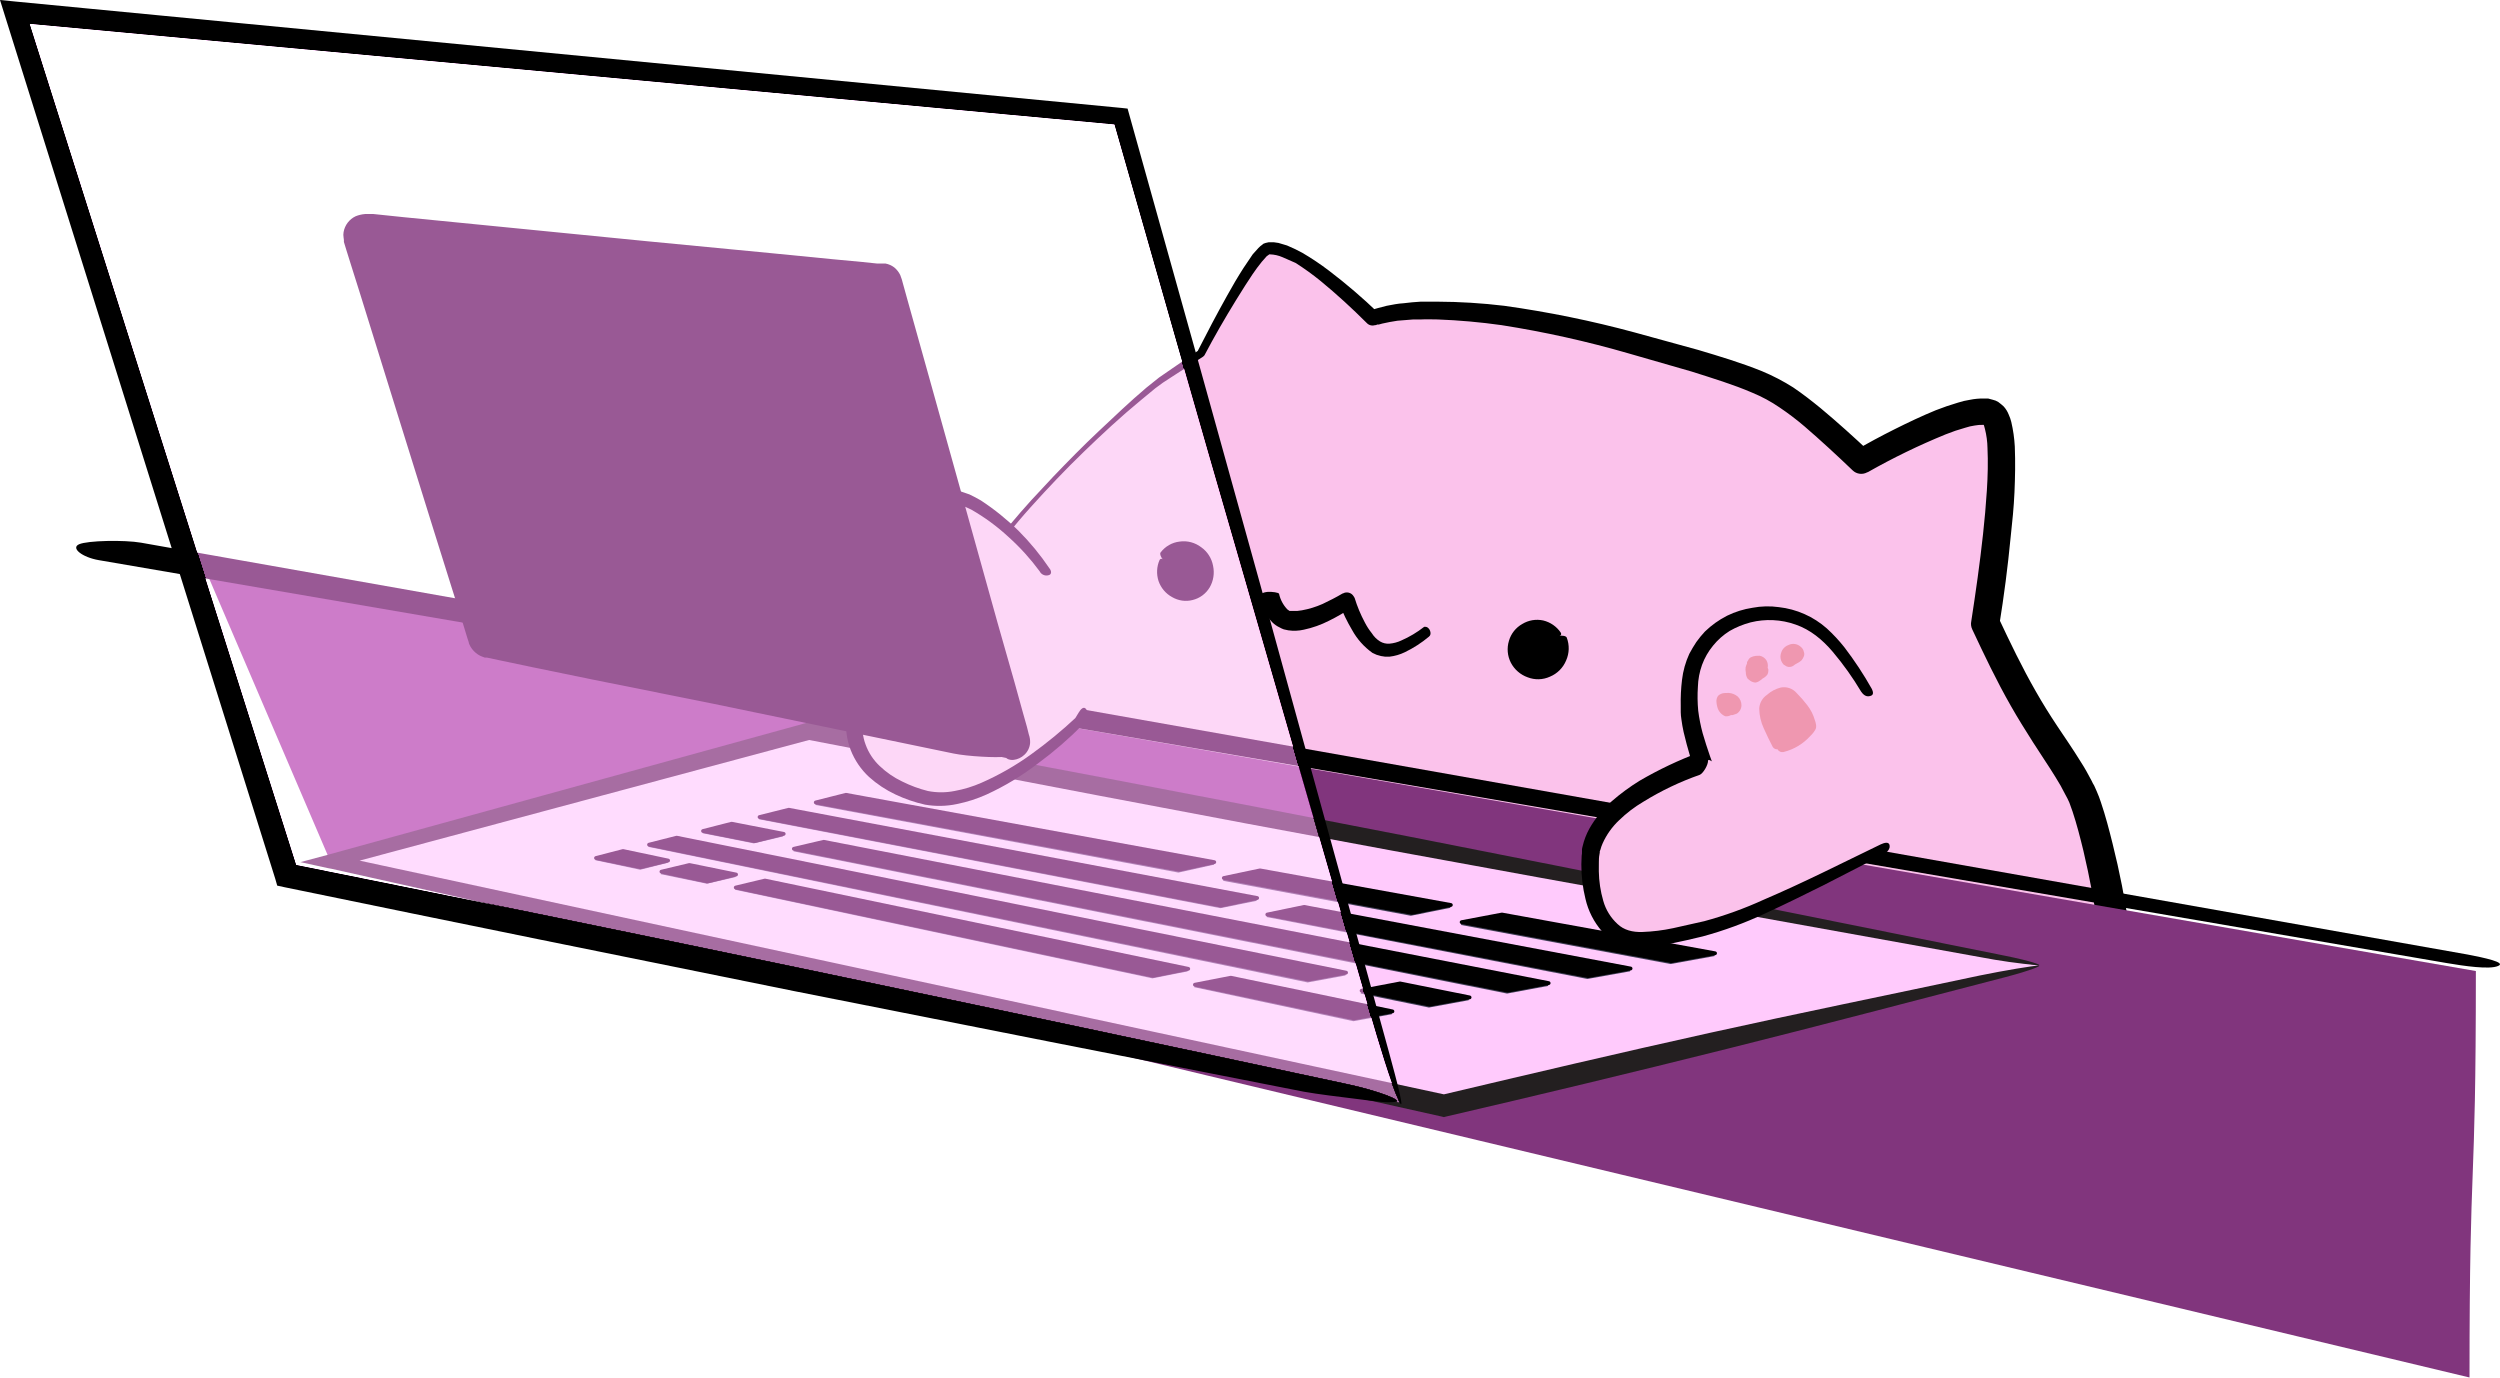
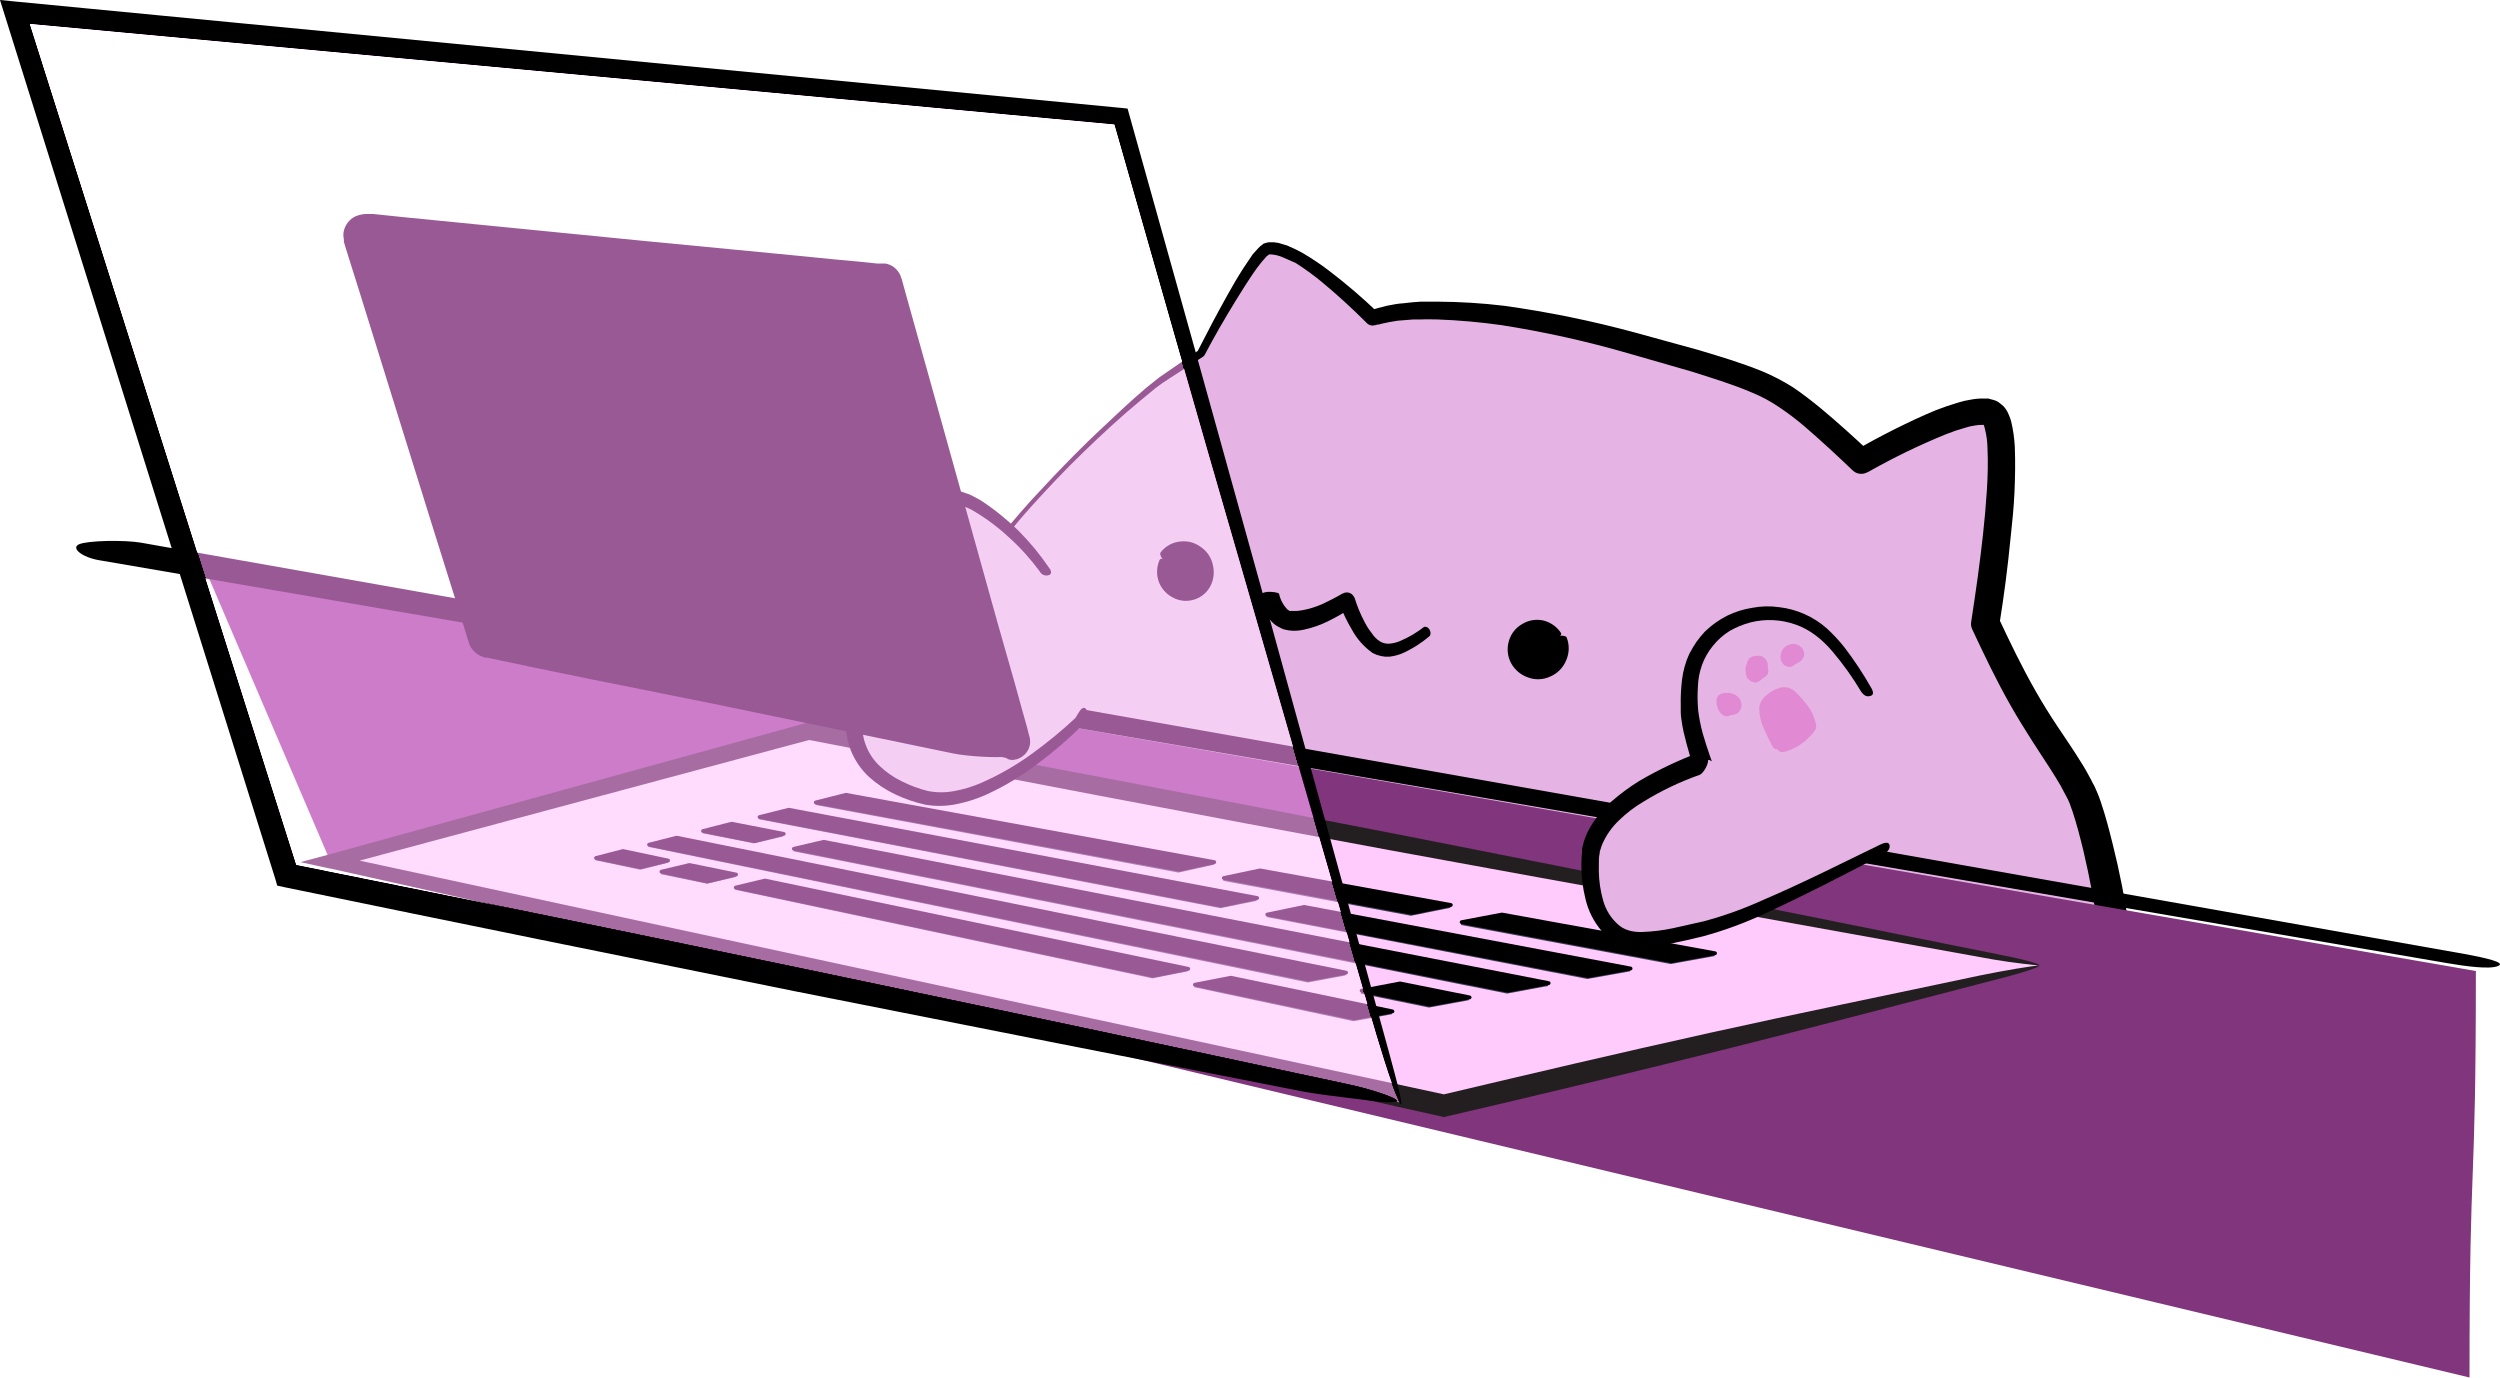
<svg xmlns="http://www.w3.org/2000/svg" xmlns:xlink="http://www.w3.org/1999/xlink" id="bongo-cat" viewBox="0 0 787.3 433.8">
  <defs>
    <symbol id="eye" data-name="eye" viewBox="0 0 19.2 18.7">
      <circle cx="9.4" cy="9.1" r="8" />
      <path d="M16.3,5.1a1.3,1.3,0,0,1-1.4-.3,7.2,7.2,0,0,0-4.5-2.6A7.2,7.2,0,0,0,5.5,3.5,6.8,6.8,0,0,0,2.8,7.8a6.8,6.8,0,0,0,1,4.8,6.2,6.2,0,0,0,4,2.7,6.1,6.1,0,0,0,4.6-.7,6.7,6.7,0,0,0,2.9-3.7,6.4,6.4,0,0,0-.5-4.5c-.1-.2.8-1,1.5-1.3s2.2,0,2.3.5a9.4,9.4,0,0,1-.2,7.2,9.4,9.4,0,0,1-5.1,5.1,9,9,0,0,1-7,.2A9.6,9.6,0,0,1,1,13.5,9.2,9.2,0,0,1,.4,6.6,8.9,8.9,0,0,1,4.6,1.3,9,9,0,0,1,11.2.2,9.3,9.3,0,0,1,16.7,4C16.9,4.3,17,4.8,16.3,5.1Z" />
    </symbol>
    <symbol id="paw-pads" data-name="paw-pads" viewBox="0 0 31.4 33.9">
-       <path d="M6.8,16a3.7,3.7,0,0,1,1.1,2.8,3.2,3.2,0,0,1-1.6,2.6L5,21.8H4.4a2.8,2.8,0,0,1-1.8.3A4.2,4.2,0,0,1,.2,19.1,7.7,7.7,0,0,1,0,17.6a2.8,2.8,0,0,1,.6-2,3.2,3.2,0,0,1,2.1-.8H4A5,5,0,0,1,6.8,16Zm7.3-4.8a1.8,1.8,0,0,0,.7-.5l.7-.4a3.5,3.5,0,0,0,1.1-1,3.2,3.2,0,0,0,.3-1.4,1.4,1.4,0,0,0-.2-.6,3.4,3.4,0,0,0-.3-2.4,3.2,3.2,0,0,0-2.1-1.5H13.1a4.7,4.7,0,0,0-1.6.4,2,2,0,0,0-.9.9l-.4.6v.4a6.1,6.1,0,0,0-.5,1.2,4.3,4.3,0,0,0,0,1.6,3.5,3.5,0,0,0,.5,2l.7.6a3.3,3.3,0,0,0,1.7.7A3,3,0,0,0,14.1,11.2ZM22.7,7l.6.2h.3A2.3,2.3,0,0,0,25,6.8l.4-.3.6-.3a7.5,7.5,0,0,0,1.5-.9,4.2,4.2,0,0,0,.8-1.2,1.9,1.9,0,0,0,.1-1.5A2.6,2.6,0,0,0,27.5,1,3.5,3.5,0,0,0,23.6.3a3.8,3.8,0,0,0-2,1.5,4.8,4.8,0,0,0-.7,2,3.6,3.6,0,0,0,.9,2.6ZM31,24.1a13.5,13.5,0,0,0-2.2-4.7,36.6,36.6,0,0,0-3.2-3.9,5.3,5.3,0,0,0-5-1.9,10.5,10.5,0,0,0-4.5,2.2A5.6,5.6,0,0,0,13.5,20a15.1,15.1,0,0,0,1.2,6.3c.8,2,1.7,4,2.6,5.9a1.6,1.6,0,0,0,1.5.8,1.7,1.7,0,0,0,1.9.9,17.1,17.1,0,0,0,8.7-4.8,8.2,8.2,0,0,0,1.7-2C31.6,26.3,31.3,25,31,24.1Z" fill="#ef97b0" />
+       <path d="M6.8,16a3.7,3.7,0,0,1,1.1,2.8,3.2,3.2,0,0,1-1.6,2.6L5,21.8H4.4a2.8,2.8,0,0,1-1.8.3A4.2,4.2,0,0,1,.2,19.1,7.7,7.7,0,0,1,0,17.6a2.8,2.8,0,0,1,.6-2,3.2,3.2,0,0,1,2.1-.8H4A5,5,0,0,1,6.8,16Zm7.3-4.8a1.8,1.8,0,0,0,.7-.5l.7-.4a3.5,3.5,0,0,0,1.1-1,3.2,3.2,0,0,0,.3-1.4,1.4,1.4,0,0,0-.2-.6,3.4,3.4,0,0,0-.3-2.4,3.2,3.2,0,0,0-2.1-1.5H13.1a4.7,4.7,0,0,0-1.6.4,2,2,0,0,0-.9.9l-.4.6v.4a6.1,6.1,0,0,0-.5,1.2,4.3,4.3,0,0,0,0,1.6,3.5,3.5,0,0,0,.5,2l.7.6a3.3,3.3,0,0,0,1.7.7A3,3,0,0,0,14.1,11.2ZM22.7,7l.6.2h.3A2.3,2.3,0,0,0,25,6.8l.4-.3.6-.3a7.5,7.5,0,0,0,1.5-.9,4.2,4.2,0,0,0,.8-1.2,1.9,1.9,0,0,0,.1-1.5A2.6,2.6,0,0,0,27.5,1,3.5,3.5,0,0,0,23.6.3a3.8,3.8,0,0,0-2,1.5,4.8,4.8,0,0,0-.7,2,3.6,3.6,0,0,0,.9,2.6ZM31,24.1a13.5,13.5,0,0,0-2.2-4.7,36.6,36.6,0,0,0-3.2-3.9,5.3,5.3,0,0,0-5-1.9,10.5,10.5,0,0,0-4.5,2.2A5.6,5.6,0,0,0,13.5,20a15.1,15.1,0,0,0,1.2,6.3c.8,2,1.7,4,2.6,5.9a1.6,1.6,0,0,0,1.5.8,1.7,1.7,0,0,0,1.9.9,17.1,17.1,0,0,0,8.7-4.8,8.2,8.2,0,0,0,1.7-2C31.6,26.3,31.3,25,31,24.1Z" fill="#fbc2eb" />
    </symbol>
  </defs>
  <g id="head">
    <g id="head__outline">
-       <path d="M303.2,186.3c4-7,14.8-20.2,20-26,17-19,34.6-34.9,43-41l12-8s16.6-32,21-33c9-2,33,22,33,22s20-9,79,7c41,11.1,47,14,57,22,7.5,6,18,16,18,16s33.7-19.5,41-15-2,66-2,66,5.9,12.9,11,22c9.1,16.2,13.6,20.2,19,31,3.6,7.2,8.4,28.5,10.5,43.5l-385-62Z" fill="#fbc2eb" />
+       <path d="M303.2,186.3c4-7,14.8-20.2,20-26,17-19,34.6-34.9,43-41l12-8s16.6-32,21-33c9-2,33,22,33,22s20-9,79,7c41,11.1,47,14,57,22,7.5,6,18,16,18,16s33.7-19.5,41-15-2,66-2,66,5.9,12.9,11,22c9.1,16.2,13.6,20.2,19,31,3.6,7.2,8.4,28.5,10.5,43.5l-385-62Z" fill="#E5B4E4" />
      <path d="M302.9,186.9c-1.2,3-5.9,12.6-9,18.8l-12.5,25.5-.6-1.2c32.2,4.8,64.4,9.2,96.6,13.6s64.4,8.9,96.5,13.7,64.3,9.7,96.4,14.9,64.1,10.5,96.2,15.8l-5.6,5.5c-1.2-8.5-2.8-17.1-4.8-25.6-1-4.1-2.1-8.4-3.4-12.3l-.5-1.4-.5-1.4-.6-1.3-.7-1.3a59.5,59.5,0,0,0-3.1-5.5c-2.2-3.6-4.7-7.2-7.1-11s-4.8-7.6-7-11.5c-4.5-7.9-8.3-15.9-12.1-24a4,4,0,0,1-.3-2.6h0c1.4-9.1,2.7-18.2,3.7-27.4.5-4.5.9-9.1,1.2-13.7s.4-9.1.2-13.4a26.4,26.4,0,0,0-.8-6,8.1,8.1,0,0,0-.3-1.1c-.1-.3-.2-.4-.1-.3h.3c0,.1.1.1,0,.1h-.6a11.9,11.9,0,0,0-2.5.2,16.3,16.3,0,0,0-3,.7,56.7,56.7,0,0,0-6.2,2.1,212.6,212.6,0,0,0-24.5,11.9h-.1a3.9,3.9,0,0,1-4.7-.6c-4.9-4.7-10-9.4-15.1-13.8a86.6,86.6,0,0,0-7.9-6,46.1,46.1,0,0,0-8.5-4.6c-6-2.6-12.6-4.6-19.2-6.7l-19.8-5.7a324.9,324.9,0,0,0-40-8.9,196.8,196.8,0,0,0-20.2-1.8c-1.7,0-3.4-.1-5.1,0h-2.5l-2.5.2-2.5.2-2.4.4-2.4.5-1.1.3h-.5l-.4.2H433a2.5,2.5,0,0,1-2.6-.7c-4.6-4.6-9.5-9.1-14.5-13.2a82.7,82.7,0,0,0-7.9-5.7L403.9,81a10.8,10.8,0,0,0-4-.9c-.1,0-.3,0-.3.1h0l-.7.5-1.5,1.7c-1,1.2-2,2.6-2.9,3.9s-3.6,5.5-5.3,8.3c-3.5,5.7-6.8,11.4-9.9,17.3h0l-.4.4-10.2,6.6a53.6,53.6,0,0,0-4.9,3.4l-4.6,3.8c-6.2,5.1-12.1,10.6-17.9,16.2s-11.3,11.4-16.7,17.4c-2.7,3-5.3,6.1-7.8,9.2s-5,6.3-7.4,9.5c-4.2,5.6-7,10-5.7,7.1a34.1,34.1,0,0,1,2.1-3.8l3.8-5.6c2.9-4,6.3-8.3,8.5-10.9s4.4-5.2,6.7-7.7l6.9-7.4c4.7-4.9,9.4-9.7,14.3-14.3s9.8-9.3,15-13.7l4-3.2,4.2-2.9,8.3-5.7-.4.4c3-5.9,6.1-11.8,9.4-17.7,1.6-2.9,3.3-5.8,5.1-8.6l2.9-4.3,1.8-2a7.5,7.5,0,0,1,1.3-1.1c.1-.2.6-.4,1-.5l.9-.2h1.7l1.4.2,2.7.8c1.7.7,3.3,1.5,4.8,2.3a84,84,0,0,1,8.5,5.7A175.7,175.7,0,0,1,434,98.5l-2.9-.6.8-.3.7-.2L434,97l2.7-.7,2.7-.5a23,23,0,0,1,2.6-.3l2.7-.3,2.7-.2h5.3a182.1,182.1,0,0,1,21,1.3,332.5,332.5,0,0,1,41.1,8.4l20,5.5c6.7,2,13.4,4,20.1,6.7a65.3,65.3,0,0,1,9.8,5.1c3.1,2.1,5.9,4.3,8.6,6.5,5.4,4.5,10.6,9.2,15.7,14l-4.8-.6c4.1-2.4,8.2-4.6,12.4-6.7s8.6-4.2,13-6c2.3-.9,4.6-1.7,7-2.4a23.4,23.4,0,0,1,3.8-.9,20,20,0,0,1,4.4-.4h1.3l1.5.4a5.1,5.1,0,0,1,1.7.7l.9.7.8.7a8.3,8.3,0,0,1,1.6,2.6,12.7,12.7,0,0,1,.8,2.3,44.6,44.6,0,0,1,1.1,7.7c.2,5,.1,9.7-.1,14.4s-.7,9.5-1.2,14.1c-.9,9.4-2.1,18.6-3.6,27.9l-.3-2.6c3.7,7.9,7.5,15.8,11.8,23.3,2.1,3.7,4.4,7.4,6.8,11s4.9,7.2,7.3,11.1c1.3,2,2.4,4,3.5,6.1a10.9,10.9,0,0,0,.8,1.5l.8,1.8.7,1.7.6,1.7c1.5,4.4,2.6,8.7,3.7,13.1a262,262,0,0,1,5.2,26.4,4.9,4.9,0,0,1-4.1,5.6h-1.5c-32.1-5-64.2-9.9-96.3-15.1s-64.1-10.6-96.1-16.1-64-11.4-96-17.4-63.9-11.9-95.9-17.4h-.1a.8.8,0,0,1-.6-.9v-.2l16.6-32.1C299.8,192.2,304.1,183.9,302.9,186.9Z" />
    </g>
    <g id="head__face">
      <g id="eyes">
        <use width="19.2" height="18.7" transform="translate(474.8 195.2)" xlink:href="#eye" />
        <use width="19.2" height="18.7" transform="matrix(-0.51, -0.85, 0.82, -0.5, 370.39, 192.59)" xlink:href="#eye" />
      </g>
      <g id="mouth">
-         <path d="M399.2,186.3c.9,3.6,2.6,7.8,6,9,6.4,2.3,19-6,19-6s4.1,12.4,10,15,10.7-1.7,16-6" fill="#fbc2eb" />
+         <path d="M399.2,186.3c.9,3.6,2.6,7.8,6,9,6.4,2.3,19-6,19-6s4.1,12.4,10,15,10.7-1.7,16-6" fill="#E5B4E4" />
        <path d="M450.2,198.3c.6,1.2.2,1.9-.2,2.2a36.7,36.7,0,0,1-7.6,4.9,14.9,14.9,0,0,1-4.8,1.4h-1.4l-1.3-.2-1.4-.4-1.3-.6a21.6,21.6,0,0,1-6.4-7.2,52.8,52.8,0,0,1-4-8.3l3.8,1.3a62.3,62.3,0,0,1-7.1,4.1,32.1,32.1,0,0,1-7.9,2.8,13.2,13.2,0,0,1-4.9.2l-1.4-.3a7.5,7.5,0,0,1-1.3-.6,7.9,7.9,0,0,1-2.3-1.6,16.8,16.8,0,0,1-2.9-4,24.1,24.1,0,0,1-1.6-4.2c-.1-.5,1.6-1.3,3-1.4s3.5.2,3.6.6a10.3,10.3,0,0,0,2.6,4.9l.7.5h2.4l1.5-.2a28.4,28.4,0,0,0,6.5-2c2.1-1,4.3-2.1,6.3-3.3h.1a2.5,2.5,0,0,1,3.4.9l.3.5a43.1,43.1,0,0,0,3.2,7.7,19.8,19.8,0,0,0,2.2,3.4,8.1,8.1,0,0,0,2.6,2.6,5,5,0,0,0,3,.7,10.8,10.8,0,0,0,3.7-1,33.4,33.4,0,0,0,7.2-4.3C448.8,197.4,449.5,197.2,450.2,198.3Z" />
      </g>
    </g>
  </g>
  <g id="table">
    <path d="M65.7,181.8l714,124c0,74-2,54-2,128l-673-161Z" fill="#81357D" />
    <path d="M786.7,304.2c-2.7,1.2-10.8,0-16.1-.9L31.1,176.4c-5.2-.9-8.9-3.8-6.2-5s14.3-1.4,19.5-.5L777.1,300.6C782.3,301.6,789.4,303.1,786.7,304.2Z" />
  </g>
  <g id="laptop">
    <g id="laptop__base">
      <polygon points="641.9 304.1 454.7 348.2 103.8 271.3 254.6 230.3 641.9 304.1" fill="#FFCAFC" />
      <path d="M641.9,304.1c1.5-.1-2.3,1.5-10.3,3.6-28.9,7.5-58.1,15.2-87.7,22.6s-59.1,14.5-88.4,21.3l-.8.2-.8-.2-349.5-78-1.1-.2-8.7-1.9,8.6-2.3,150.6-41.5.6-.2h.7c62.5,11.7,125.5,23.6,188.4,35.9s125.6,25.1,188,37.6c8,1.6,11.9,3,10.4,3a185.6,185.6,0,0,1-18.4-2.6c-61.9-11.2-123.6-22.2-185-33.5s-122.7-23.1-184.4-35h1.2L104.4,273.4h-.1v-4.3l351.2,75.7h-1.5c28.3-6.7,56.3-13.3,84.3-19.5s56.5-12,85.2-18.1C631.3,305.6,640.4,304.1,641.9,304.1Z" fill="#231f20" />
    </g>
    <g id="laptop__keyboard">
      <polygon points="371.1 274.8 256.8 253.5 257 252.7 266.2 251.1 382.4 271.5 382.3 272.3 371.1 274.8" fill="#3e3e54" />
      <polygon points="237.4 265.6 221.3 262.4 221.4 261.7 230.2 260.2 246.8 262.6 246.6 263.4 237.4 265.6" fill="#3e3e54" />
      <polygon points="474.6 312.9 249.9 268.1 250.1 267.3 259.2 265.8 487.7 309.6 487.5 310.5 474.6 312.9" fill="#3e3e54" />
      <polygon points="411.8 309.4 204.2 266.7 204.4 266 212.9 264.5 423.9 306.3 423.7 307.2 411.8 309.4" fill="#3e3e54" />
      <polygon points="450 317.3 428.5 312.9 428.8 312 440.7 310.6 462.7 314.1 462.5 315 450 317.3" fill="#3e3e54" />
      <polygon points="201.6 273.9 187.5 270.9 187.7 270.2 196 268.7 210.4 271 210.3 271.7 201.6 273.9" fill="#3e3e54" />
      <polygon points="222.6 278.3 208.1 275.3 208.3 274.5 216.9 273.1 231.8 275.4 231.6 276.2 222.6 278.3" fill="#3e3e54" />
      <polygon points="362.9 308.1 231.5 280.2 231.7 279.5 240.7 278.1 374.2 305.1 374 305.9 362.9 308.1" fill="#3e3e54" />
      <polygon points="444.3 288.4 385.2 277.4 385.4 276.5 396.6 274.9 456.9 285.1 456.7 285.9 444.3 288.4" fill="#3e3e54" />
      <polygon points="526.1 303.6 460.1 291.3 460.3 290.4 472.8 288.9 540.1 300.2 539.9 301.1 526.1 303.6" fill="#3e3e54" />
      <polygon points="426.2 321.6 376.1 310.9 376.3 310.1 387.4 308.7 438.5 318.5 438.3 319.4 426.2 321.6" fill="#3e3e54" />
      <g>
        <polygon points="410.6 286.5 399.1 288 398.9 288.8 499.9 308.3 513.3 305.9 513.5 305 410.6 286.5" fill="#3e3e54" />
        <polygon points="395.7 283.7 395.9 282.8 248.2 255.7 239.2 257.3 239 258 384.3 286 395.7 283.7" fill="#3e3e54" />
      </g>
      <polygon points="371.3 273.9 256.9 252.7 266.4 250.3 382.4 271.5 371.3 273.9" stroke="#000" stroke-linecap="round" stroke-linejoin="round" stroke-width="1.2" />
      <polygon points="237.6 264.9 221.4 261.7 230.4 259.4 246.8 262.6 237.6 264.9" stroke="#000" stroke-linecap="round" stroke-linejoin="round" stroke-width="1.2" />
      <polygon points="474.8 312 250 267.3 259.4 265.1 487.7 309.6 474.8 312" stroke="#000" stroke-linecap="round" stroke-linejoin="round" stroke-width="1.2" />
      <polygon points="412 308.5 204.4 266 213.1 263.8 423.9 306.3 412 308.5" stroke="#000" stroke-linecap="round" stroke-linejoin="round" stroke-width="1.2" />
      <polygon points="450.2 316.4 428.8 312 440.9 309.7 462.8 314.1 450.2 316.4" stroke="#000" stroke-linecap="round" stroke-linejoin="round" stroke-width="1.2" />
      <polygon points="201.7 273.1 187.7 270.2 196.2 268 210.4 271 201.7 273.1" stroke="#000" stroke-linecap="round" stroke-linejoin="round" stroke-width="1.2" />
      <polygon points="222.8 277.6 208.3 274.5 217.1 272.4 231.8 275.4 222.8 277.6" stroke="#000" stroke-linecap="round" stroke-linejoin="round" stroke-width="1.2" />
      <polygon points="363.1 307.3 231.7 279.5 240.9 277.3 374.2 305.1 363.1 307.3" stroke="#000" stroke-linecap="round" stroke-linejoin="round" stroke-width="1.2" />
      <polygon points="444.6 287.5 385.4 276.5 396.8 274.1 456.9 285 444.6 287.5" stroke="#000" stroke-linecap="round" stroke-linejoin="round" stroke-width="1.2" />
      <polygon points="526.3 302.7 460.3 290.4 473 288 540.1 300.2 526.3 302.7" stroke="#000" stroke-linecap="round" stroke-linejoin="round" stroke-width="1.2" />
      <polygon points="426.4 320.7 376.3 310.1 387.6 307.9 438.5 318.5 426.4 320.7" stroke="#000" stroke-linecap="round" stroke-linejoin="round" stroke-width="1.2" />
      <g>
        <polygon points="410.7 285.6 399.1 288 500.1 307.4 513.5 305 410.7 285.6" stroke="#000" stroke-linecap="round" stroke-linejoin="round" stroke-width="1.2" />
        <polygon points="395.9 282.8 248.4 255 239.2 257.3 384.5 285.2 395.9 282.8" stroke="#000" stroke-linecap="round" stroke-linejoin="round" stroke-width="1.2" />
      </g>
    </g>
    <g id="paw-right">
      <g id="paw-right--down">
-         <path d="M293.2,191.3l10-7s-18.4,11.1-24,20-13,20.4-9,31c4.7,12.4,20.5,15.7,22,16,20,3.8,47.8-24.3,47.8-24.3s1.9-3.3,2.2-3.7" fill="#fbc2eb" />
+         <path d="M293.2,191.3l10-7s-18.4,11.1-24,20-13,20.4-9,31c4.7,12.4,20.5,15.7,22,16,20,3.8,47.8-24.3,47.8-24.3s1.9-3.3,2.2-3.7" fill="#E5B4E4" />
        <path d="M342.1,223.4c.9,1.2.2,2.8-.3,3.7l-.4.7-.3.3a118.1,118.1,0,0,1-14.2,12.3,83.2,83.2,0,0,1-16.2,9.8,43.9,43.9,0,0,1-9.3,3,26.3,26.3,0,0,1-10.1.2,44.5,44.5,0,0,1-9.3-3.2,34.2,34.2,0,0,1-8.3-5.5,23,23,0,0,1-5.8-8.5,21.3,21.3,0,0,1-1.3-10.3,34.9,34.9,0,0,1,2.7-9.7,76.1,76.1,0,0,1,4.5-8.5l2.4-4,.6-1,.8-1.1a15.6,15.6,0,0,1,1.6-2,49.9,49.9,0,0,1,7-6.8,136.1,136.1,0,0,1,15.3-11.2,3.1,3.1,0,0,1,4.4,1,3,3,0,0,1-.8,4.2H305l-8.6,6.2c-.9.6-2.7-.5-3.1-1.9s.5-4.4,1.5-5l6.6-4.5,3.5,5.3A131.9,131.9,0,0,0,290,197.4a52.7,52.7,0,0,0-6.4,6,6.5,6.5,0,0,0-1.3,1.6l-.6.8-.7,1-2.4,3.8c-1.6,2.6-3.1,5.2-4.4,7.8a27.7,27.7,0,0,0-2.4,8.1,15.6,15.6,0,0,0,.8,8,17.4,17.4,0,0,0,4.4,6.7,27.2,27.2,0,0,0,7.1,4.9,39.5,39.5,0,0,0,8.1,3,21.6,21.6,0,0,0,8.4,0,37.8,37.8,0,0,0,8.5-2.6,84.9,84.9,0,0,0,15.7-9,142.4,142.4,0,0,0,14.1-11.6l-.3.3,1.1-1.8C340.3,223.4,341.3,222.2,342.1,223.4Z" />
      </g>
      <g id="paw-right--up">
        <g>
-           <path d="M282.2,215.2c-1.6-1.6-12.8-17.9-14-34.3-.1-2.5,1.7-16,12.9-22.4s22.3-1.9,26.2.4c12.2,7.3,21.2,19.1,22.8,22.4" fill="#fbc2eb" />
+           <path d="M282.2,215.2c-1.6-1.6-12.8-17.9-14-34.3-.1-2.5,1.7-16,12.9-22.4s22.3-1.9,26.2.4c12.2,7.3,21.2,19.1,22.8,22.4" fill="#E5B4E4" />
          <path d="M330,181.2a2.4,2.4,0,0,1-2.6-1.3,71.4,71.4,0,0,0-9.8-10.8,64,64,0,0,0-11.7-8.6,26.3,26.3,0,0,0-6.5-2.3,26.9,26.9,0,0,0-6.9-.6,24.9,24.9,0,0,0-6.7,1.3,20.8,20.8,0,0,0-5.8,3.3,23.1,23.1,0,0,0-7.6,11,32.5,32.5,0,0,0-1.4,6.6,6.6,6.6,0,0,0,.1,1.4l.2,1.8c.1,1.2.4,2.3.6,3.5a65,65,0,0,0,4.8,13.4c1,2.2,2.2,4.3,3.4,6.4a43.1,43.1,0,0,0,3.9,5.9.6.6,0,0,1,0,.6c0,.2-.2.4-.4.7a5.7,5.7,0,0,1-1.5,1.6c-1.3.6-4.1.1-4.6-.6a89.5,89.5,0,0,1-7.2-13.7,63.7,63.7,0,0,1-4.3-14.9,25.7,25.7,0,0,1-.5-4c0-.3-.1-.6-.1-1v-1.2a12.5,12.5,0,0,1,.2-2.1,35.2,35.2,0,0,1,2.4-7.8,28.6,28.6,0,0,1,4.1-6.9,24.6,24.6,0,0,1,6.1-5.5,26.2,26.2,0,0,1,15.5-4.2,28.9,28.9,0,0,1,7.8,1.2l3.8,1.3,1.8.9,1.8,1a78.2,78.2,0,0,1,11.9,9.6,80.2,80.2,0,0,1,9.7,11.8C331.1,179.7,331.4,181,330,181.2Z" />
        </g>
-         <use width="31.4" height="33.93" transform="translate(273.2 166.1) rotate(-5.6)" xlink:href="#paw-pads" />
+         <use style="mix-blend-mode: multiply;" width="31.4" height="33.93" transform="translate(273.2 166.1) rotate(-5.6)" xlink:href="#paw-pads" />
      </g>
    </g>
    <g id="laptop__terminal">
      <path d="M316.9,238.7,153.5,205.2a5.1,5.1,0,0,1-4-3.5L109.8,75.4c-1-3.3,1.9-6.6,5.6-6.3L277.9,84.5a5.2,5.2,0,0,1,4.6,3.7l40.7,144.4C324.2,236.2,320.8,239.5,316.9,238.7Z" />
      <path d="M317.3,238.7a7.9,7.9,0,0,0,2.2-.7,5,5,0,0,0,2.2-1.9,3.7,3.7,0,0,0,.6-2.9l-.3-.8-.2-.9a15.4,15.4,0,0,1-.5-1.7L300,154.6l-10.7-37.5L284,98.3l-2.6-9.4a7.9,7.9,0,0,0-.4-.9,4.3,4.3,0,0,0-.4-.7,3.3,3.3,0,0,0-1.5-1.1l-.9-.3h-1.1l-2.4-.2L119.2,71.2l-2.4-.3h-2.2a3.3,3.3,0,0,0-2.8,1.6,2.4,2.4,0,0,0-.5,1.4v.8c.1.1.1.2.1.4l.2.6,1.5,4.6L119,98.8l11.8,37.3,11.7,37.2,5.9,18.6,2.9,9.3a3.4,3.4,0,0,0,2.2,2h1l1.2.3,2.4.4,153,31.1c4.3.9,7.4,2.9,5.2,3.3s-11.7-.1-16-1l-75.8-15.7L186.6,214l-19-3.9-9.5-2-4.7-1h-.7l-.8-.3a6.1,6.1,0,0,1-1.4-.7,7.6,7.6,0,0,1-2.3-2.4l-.4-.8a1.9,1.9,0,0,1-.2-.7l-.4-1.2-.7-2.3-1.4-4.6-2.9-9.2-5.8-18.5-11.5-36.9-11.5-37-2.9-9.2L109,78.5l-.7-2.3v-.6c0-.3-.1-.6-.1-.8a4.8,4.8,0,0,1,0-1.7,6.8,6.8,0,0,1,3.8-5,10.1,10.1,0,0,1,3-.7h2.6l9.6,1L204.1,76l38.5,3.7,19.3,1.9,9.6.9,4.8.5h2.6a6.6,6.6,0,0,1,2.7,1.2,7.2,7.2,0,0,1,1.9,2.4,12.1,12.1,0,0,1,.5,1.4l.3,1.1,1.3,4.7,2.6,9.3,5.2,18.6,10.4,37.3,10.4,37.3,5.3,18.6,2.6,9.4,1.3,4.6.6,2.4a7,7,0,0,1,.4,2.7,5.7,5.7,0,0,1-1.8,3.7,5.9,5.9,0,0,1-3.4,1.6,3.5,3.5,0,0,1-2.1-.4C316.7,239,316.8,238.9,317.3,238.7Z" />
    </g>
    <g id="laptop__terminal_code_scene">
      <g id="laptop__code">
        <g stroke="#FF9B97" stroke-width="6" transform="matrix(-1 0 0 1 278 103)">
          <g id="f3" transform="translate(0 76)">
            <path class="typing-animation" id="f3-l9" d="M8,25L8,25" stroke-dasharray="60,10" />
            <path class="typing-animation" id="f3-l8" d="M8,13L8,13" stroke-dasharray="50,10" />
            <path class="typing-animation" id="f3-l7" d="M0,1L0,1" stroke-dasharray="25,10" />
          </g>
          <g id="f2" transform="translate(0 38)">
            <path class="typing-animation" id="f2-l6" d="M8,25L8,25" stroke-dasharray="40,10" />
            <path class="typing-animation" id="f2-l5" d="M8,13L8,13" stroke-dasharray="60,10" />
            <path class="typing-animation" id="f2-l4" d="M0,1L0,1" stroke-dasharray="30,10" />
          </g>
          <g id="f1">
            <path class="typing-animation" id="f1-l3" d="M8,25L8,25" stroke-dasharray="60,10" />
            <path class="typing-animation" id="f1-l2" d="M8,13L8,13" stroke-dasharray="60,10" />
            <path class="typing-animation" id="f1-l1" d="M0,1L0,1" stroke-dasharray="60,10" />
          </g>
        </g>
      </g>
    </g>
    <g id="laptop__cover" style="mix-blend-mode: hard-light;">
      <polygon points="440.7 347.2 90.3 275.6 4.7 3.8 353 36.7 440.7 347.2" fill="#FFCAFC" opacity="0.6" />
      <path d="M440.4,346.4c-2.5-5.3-6.5-18.8-9-27.4L390.7,178c-13.6-46.8-26.9-93.7-40.3-140.6l2.3,2L4.4,7.1,7.9,2.8,94,274.5l-2.9-2.6q83.7,16.8,166.8,34.2t166.8,35.4c8.8,1.9,17.5,5.1,14.7,5.5s-6.3-.2-12-.9-12.3-1.5-16.8-2.3Q330.5,328.1,250,312.1c-53.5-10.8-107.1-21.7-160.4-32.7l-2.3-.5-.6-2.1L1.5,4.8,0,0,5,.5,353.3,34l1.8.2.5,1.8q20.7,73.8,41.2,147.8l40.6,147.5C439.8,340.1,442.9,351.7,440.4,346.4Z" />
    </g>
  </g>
  <g id="paw-left">
    <g id="paw-left--up">
      <g>
-         <path d="M545.4,261.9c-7.1-13-12.9-31.1-13.3-37.6-.6-9,0-15.6,5.2-22.2s15-9.8,22.7-8.8a26.7,26.7,0,0,1,17.3,9.4c5.3,5.8,9.4,12.9,11.6,16.6" fill="#fbc2eb" />
+         <path d="M545.4,261.9c-7.1-13-12.9-31.1-13.3-37.6-.6-9,0-15.6,5.2-22.2s15-9.8,22.7-8.8a26.7,26.7,0,0,1,17.3,9.4c5.3,5.8,9.4,12.9,11.6,16.6" fill="#E5B4E4" />
        <path d="M588.9,219.2c-1.4.4-2.3-.7-2.8-1.4a93.9,93.9,0,0,0-8.9-12.5c-3.3-3.9-7.1-7-11.7-8.6a24.2,24.2,0,0,0-7.1-1.4,24.5,24.5,0,0,0-7.1.7,27,27,0,0,0-6.6,2.7,21,21,0,0,0-5.2,4.6,20.6,20.6,0,0,0-3.5,6.1,22.2,22.2,0,0,0-1.3,6.9,47.3,47.3,0,0,0,.1,7.5,52.2,52.2,0,0,0,1.4,7.1c1.4,4.8,3.1,9.7,5,14.4a147.7,147.7,0,0,0,6.5,13.9c.4.7-1,2.3-2.4,2.6s-4-.6-4.4-1.4c-2.3-4.8-4.3-9.7-6.1-14.6a128.8,128.8,0,0,1-4.6-15.3c-.3-1.3-.5-2.6-.7-4a16.4,16.4,0,0,1-.2-2.2v-2a57,57,0,0,1,.4-8.2,27.2,27.2,0,0,1,2.3-8.2c.7-1.3,1.4-2.5,2.2-3.7l1.3-1.7,1.4-1.6a28.8,28.8,0,0,1,7-5,27.6,27.6,0,0,1,8-2.5,25.6,25.6,0,0,1,8.3-.2,27.4,27.4,0,0,1,15.1,6.7,50.6,50.6,0,0,1,5.5,5.9,111.3,111.3,0,0,1,8.7,13.2C589.8,217.7,590.3,218.9,588.9,219.2Z" />
      </g>
-       <use width="31.4" height="33.93" transform="matrix(0.99, -0.03, 0.04, 1, 539.85, 203.52)" xlink:href="#paw-pads" />
+       <use style="mix-blend-mode: multiply;" width="31.4" height="33.93" transform="matrix(0.99, -0.03, 0.04, 1, 539.85, 203.52)" xlink:href="#paw-pads" />
    </g>
    <g id="paw-left--down">
-       <path d="M538.2,239.3c-3.2,1.6-33,10.8-37,28-.4,1.8-2.1,18.9,7,26,5.5,4.3,12.7,2.8,25,0,10.3-2.3,19-5.8,40-16,9.1-4.4,16.6-8.2,22-11" fill="#fbc2eb" />
+       <path d="M538.2,239.3c-3.2,1.6-33,10.8-37,28-.4,1.8-2.1,18.9,7,26,5.5,4.3,12.7,2.8,25,0,10.3-2.3,19-5.8,40-16,9.1-4.4,16.6-8.2,22-11" fill="#E5B4E4" />
      <path d="M595.1,266.4c.1,1.4-1.4,2.4-2.4,2.9l-18.3,9.4c-6.2,3.1-12.3,6.1-18.6,9a120.8,120.8,0,0,1-19.6,7.2l-5.1,1.2-5.1,1.1a43.4,43.4,0,0,1-5.2.9,33.8,33.8,0,0,1-5.6.3,17.8,17.8,0,0,1-5.8-1.5,6.1,6.1,0,0,1-1.4-.7l-1.3-.9-2.2-2a23.6,23.6,0,0,1-5.2-10.2,44.5,44.5,0,0,1-1.3-10.9c0-.9.1-1.8.1-2.7a6.6,6.6,0,0,0,.1-1.4v-.7c.1-.3.1-.7.2-.9a21.6,21.6,0,0,1,2.1-5.5,33.4,33.4,0,0,1,7.1-8.7,67.1,67.1,0,0,1,8.7-6.4,121.7,121.7,0,0,1,19-9,1.5,1.5,0,0,1,1.7.6,3.4,3.4,0,0,1,.9,1.9c.1,1.5-1.6,4.2-2.6,4.6a91.1,91.1,0,0,0-17.8,8.5,40.1,40.1,0,0,0-7.6,5.8,22.8,22.8,0,0,0-5.2,7.3l-.4,1-.3,1a1.7,1.7,0,0,0-.2.5v.4c-.1.4-.1.8-.2,1.2s-.1,3.1-.1,4.7a35.4,35.4,0,0,0,1.4,9.3,15.6,15.6,0,0,0,4.5,7.3c2,1.9,4.7,2.6,7.8,2.5a55.9,55.9,0,0,0,9.7-1.2l4.9-1.1,4.9-1.1a121,121,0,0,0,18.8-6.8c12.4-5.3,24.6-11.5,36.8-17.4C593.4,265.4,595,264.9,595.1,266.4Z" />
    </g>
  </g>
</svg>
